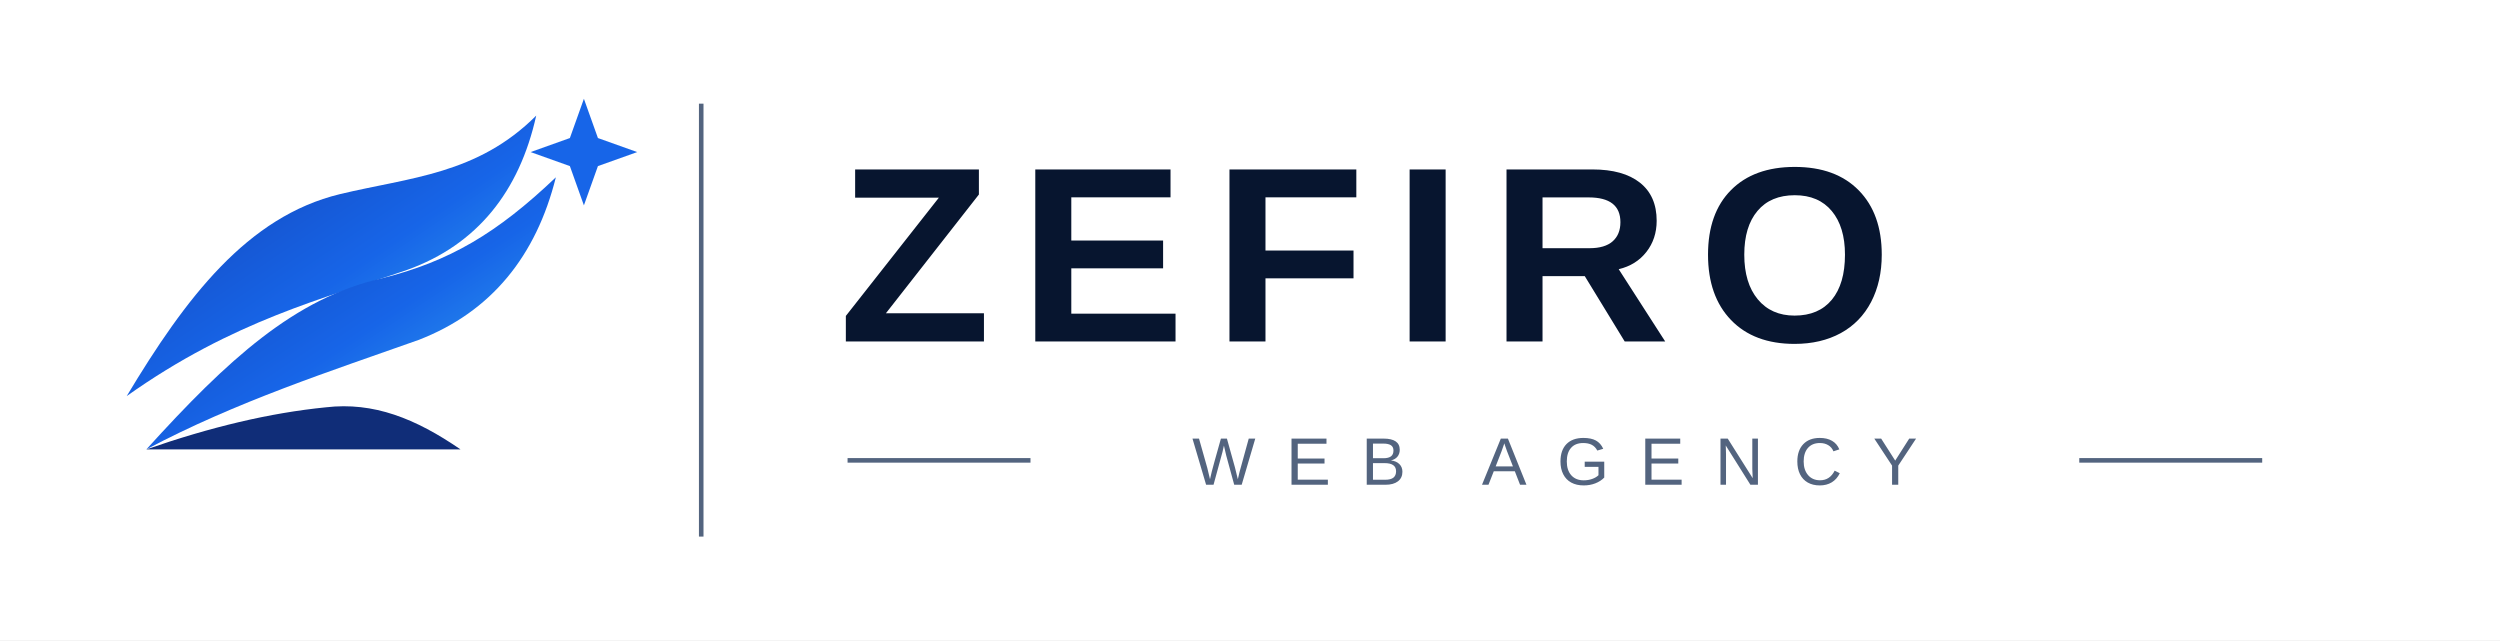
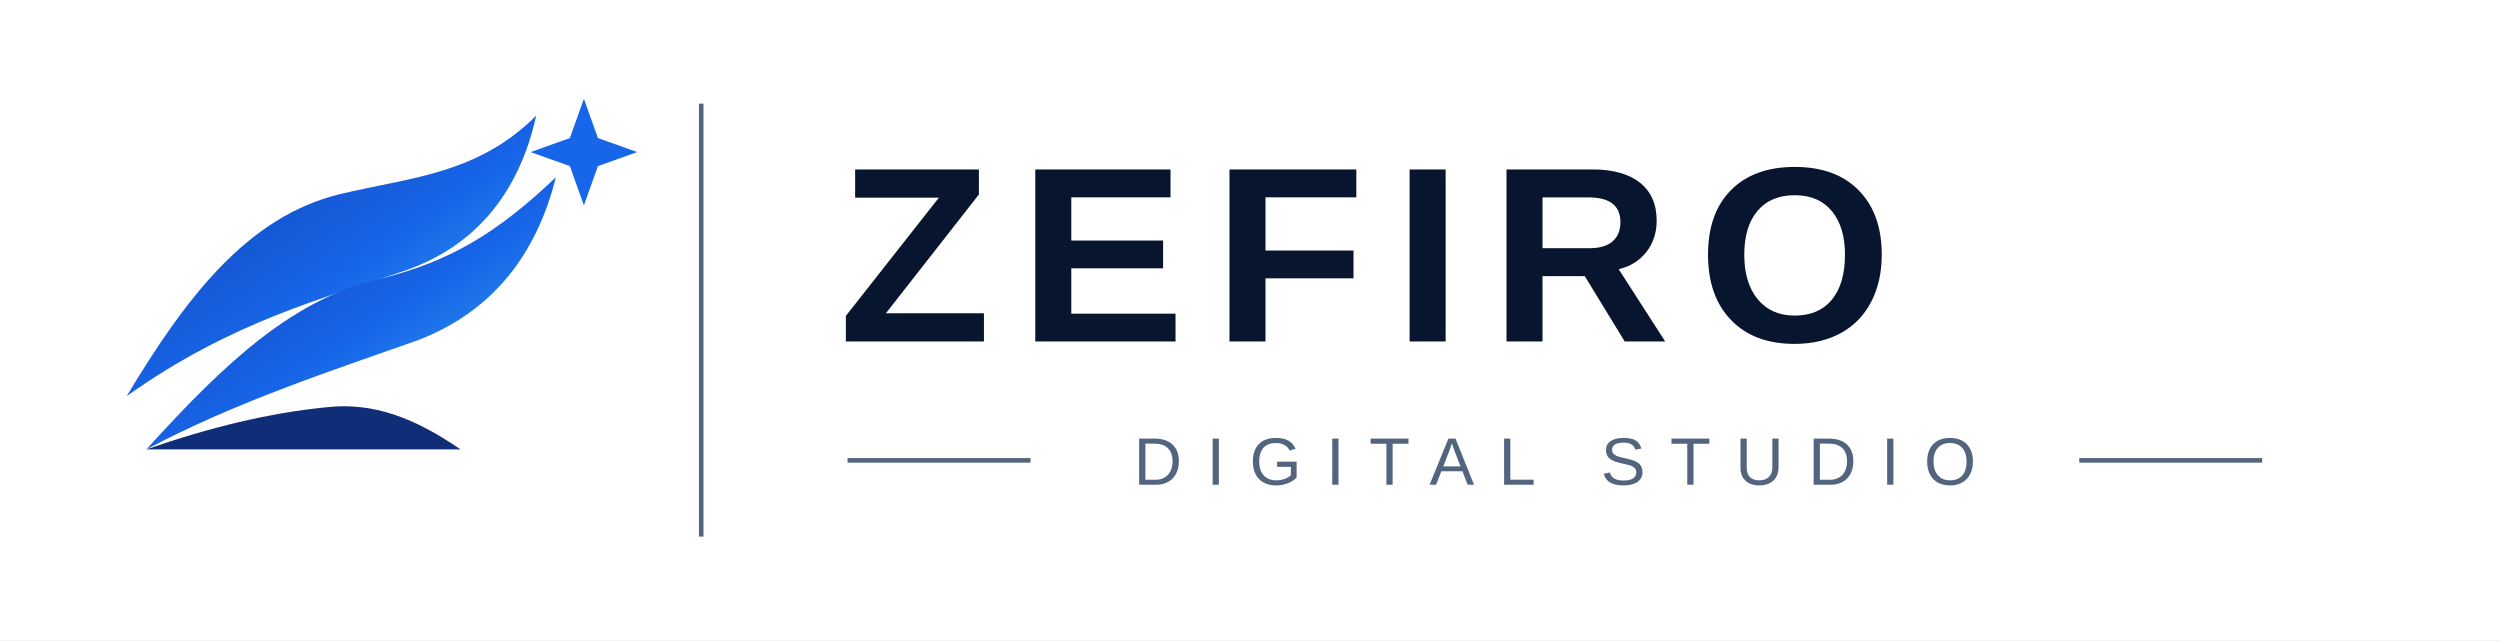
<svg xmlns="http://www.w3.org/2000/svg" viewBox="0 0 820 210" role="img" aria-labelledby="title desc">
  <rect width="820" height="210" fill="#FFFFFF" />
  <g transform="translate(25 14) scale(0.92)">
    <defs>
      <linearGradient id="blue" x1="0" y1="0" x2="1" y2="1">
        <stop offset="0" stop-color="#123DAD" />
        <stop offset="0.55" stop-color="#1765E8" />
        <stop offset="1" stop-color="#39B8F4" />
      </linearGradient>
    </defs>
    <path d="M18 126 C39 91 61 62 94 54 C119 48 143 47 164 26 C158 53 143 72 118 81 C89 91 56 99 18 126Z" fill="url(#blue)" />
    <path d="M25 145 C54 113 78 91 109 84 C133 78 150 68 171 48 C164 76 148 96 122 106 C91 117 57 128 25 145Z" fill="url(#blue)" />
    <path d="M25 145 C48 137 69 132 89 130 C106 128 121 134 137 145Z" fill="#102D78" />
    <path d="M181 20 L186 34 L200 39 L186 44 L181 58 L176 44 L162 39 L176 34Z" fill="#1765E8" />
  </g>
  <path d="M230 34V176" stroke="#53647F" stroke-width="1.5" />
  <text x="275" y="112" fill="#07152F" font-family="Montserrat, Avenir Next, Arial, sans-serif" font-size="82" font-weight="600" letter-spacing="9">ZEFIRO</text>
  <path d="M278 151H338 M682 151H742" stroke="#53647F" stroke-width="1.5" />
-   <text x="510" y="159" fill="#53647F" text-anchor="middle" font-family="Montserrat, Avenir Next, Arial, sans-serif" font-size="22" font-weight="500" letter-spacing="10">WEB AGENCY</text>
+   <text x="510" y="159" fill="#53647F" text-anchor="middle" font-family="Montserrat, Avenir Next, Arial, sans-serif" font-size="22" font-weight="500" letter-spacing="8">DIGITAL STUDIO</text>
</svg>
